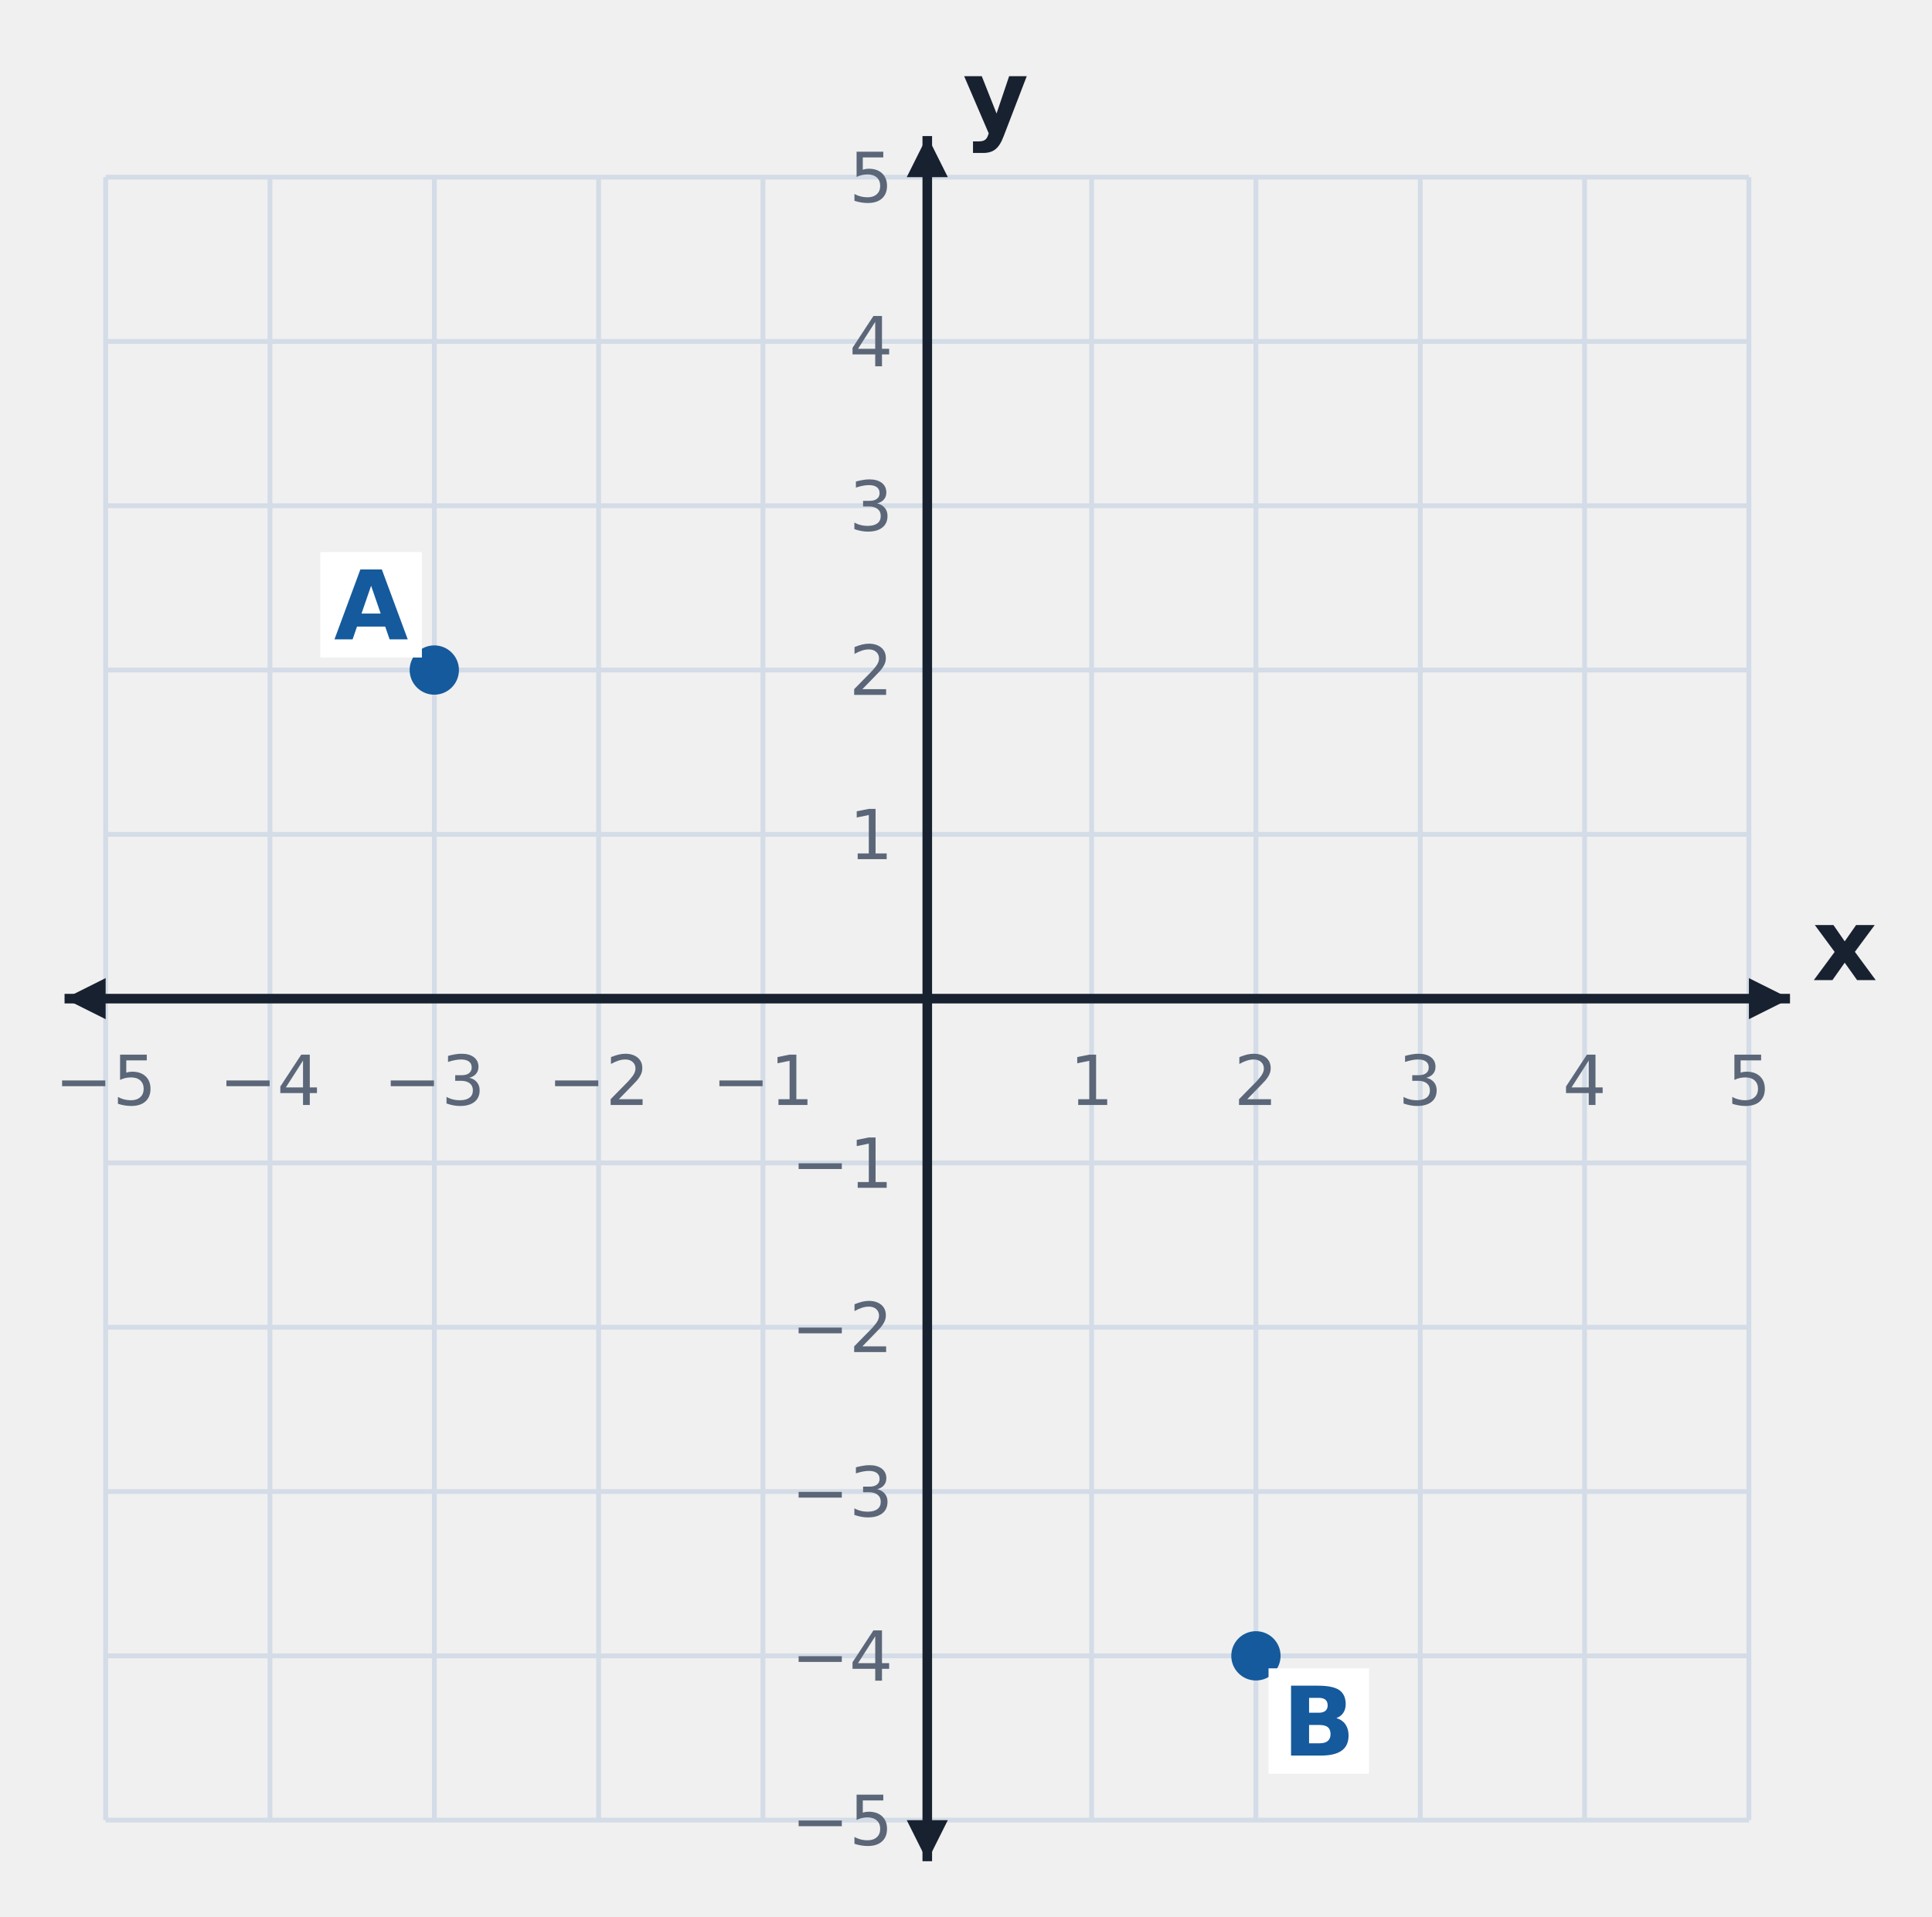
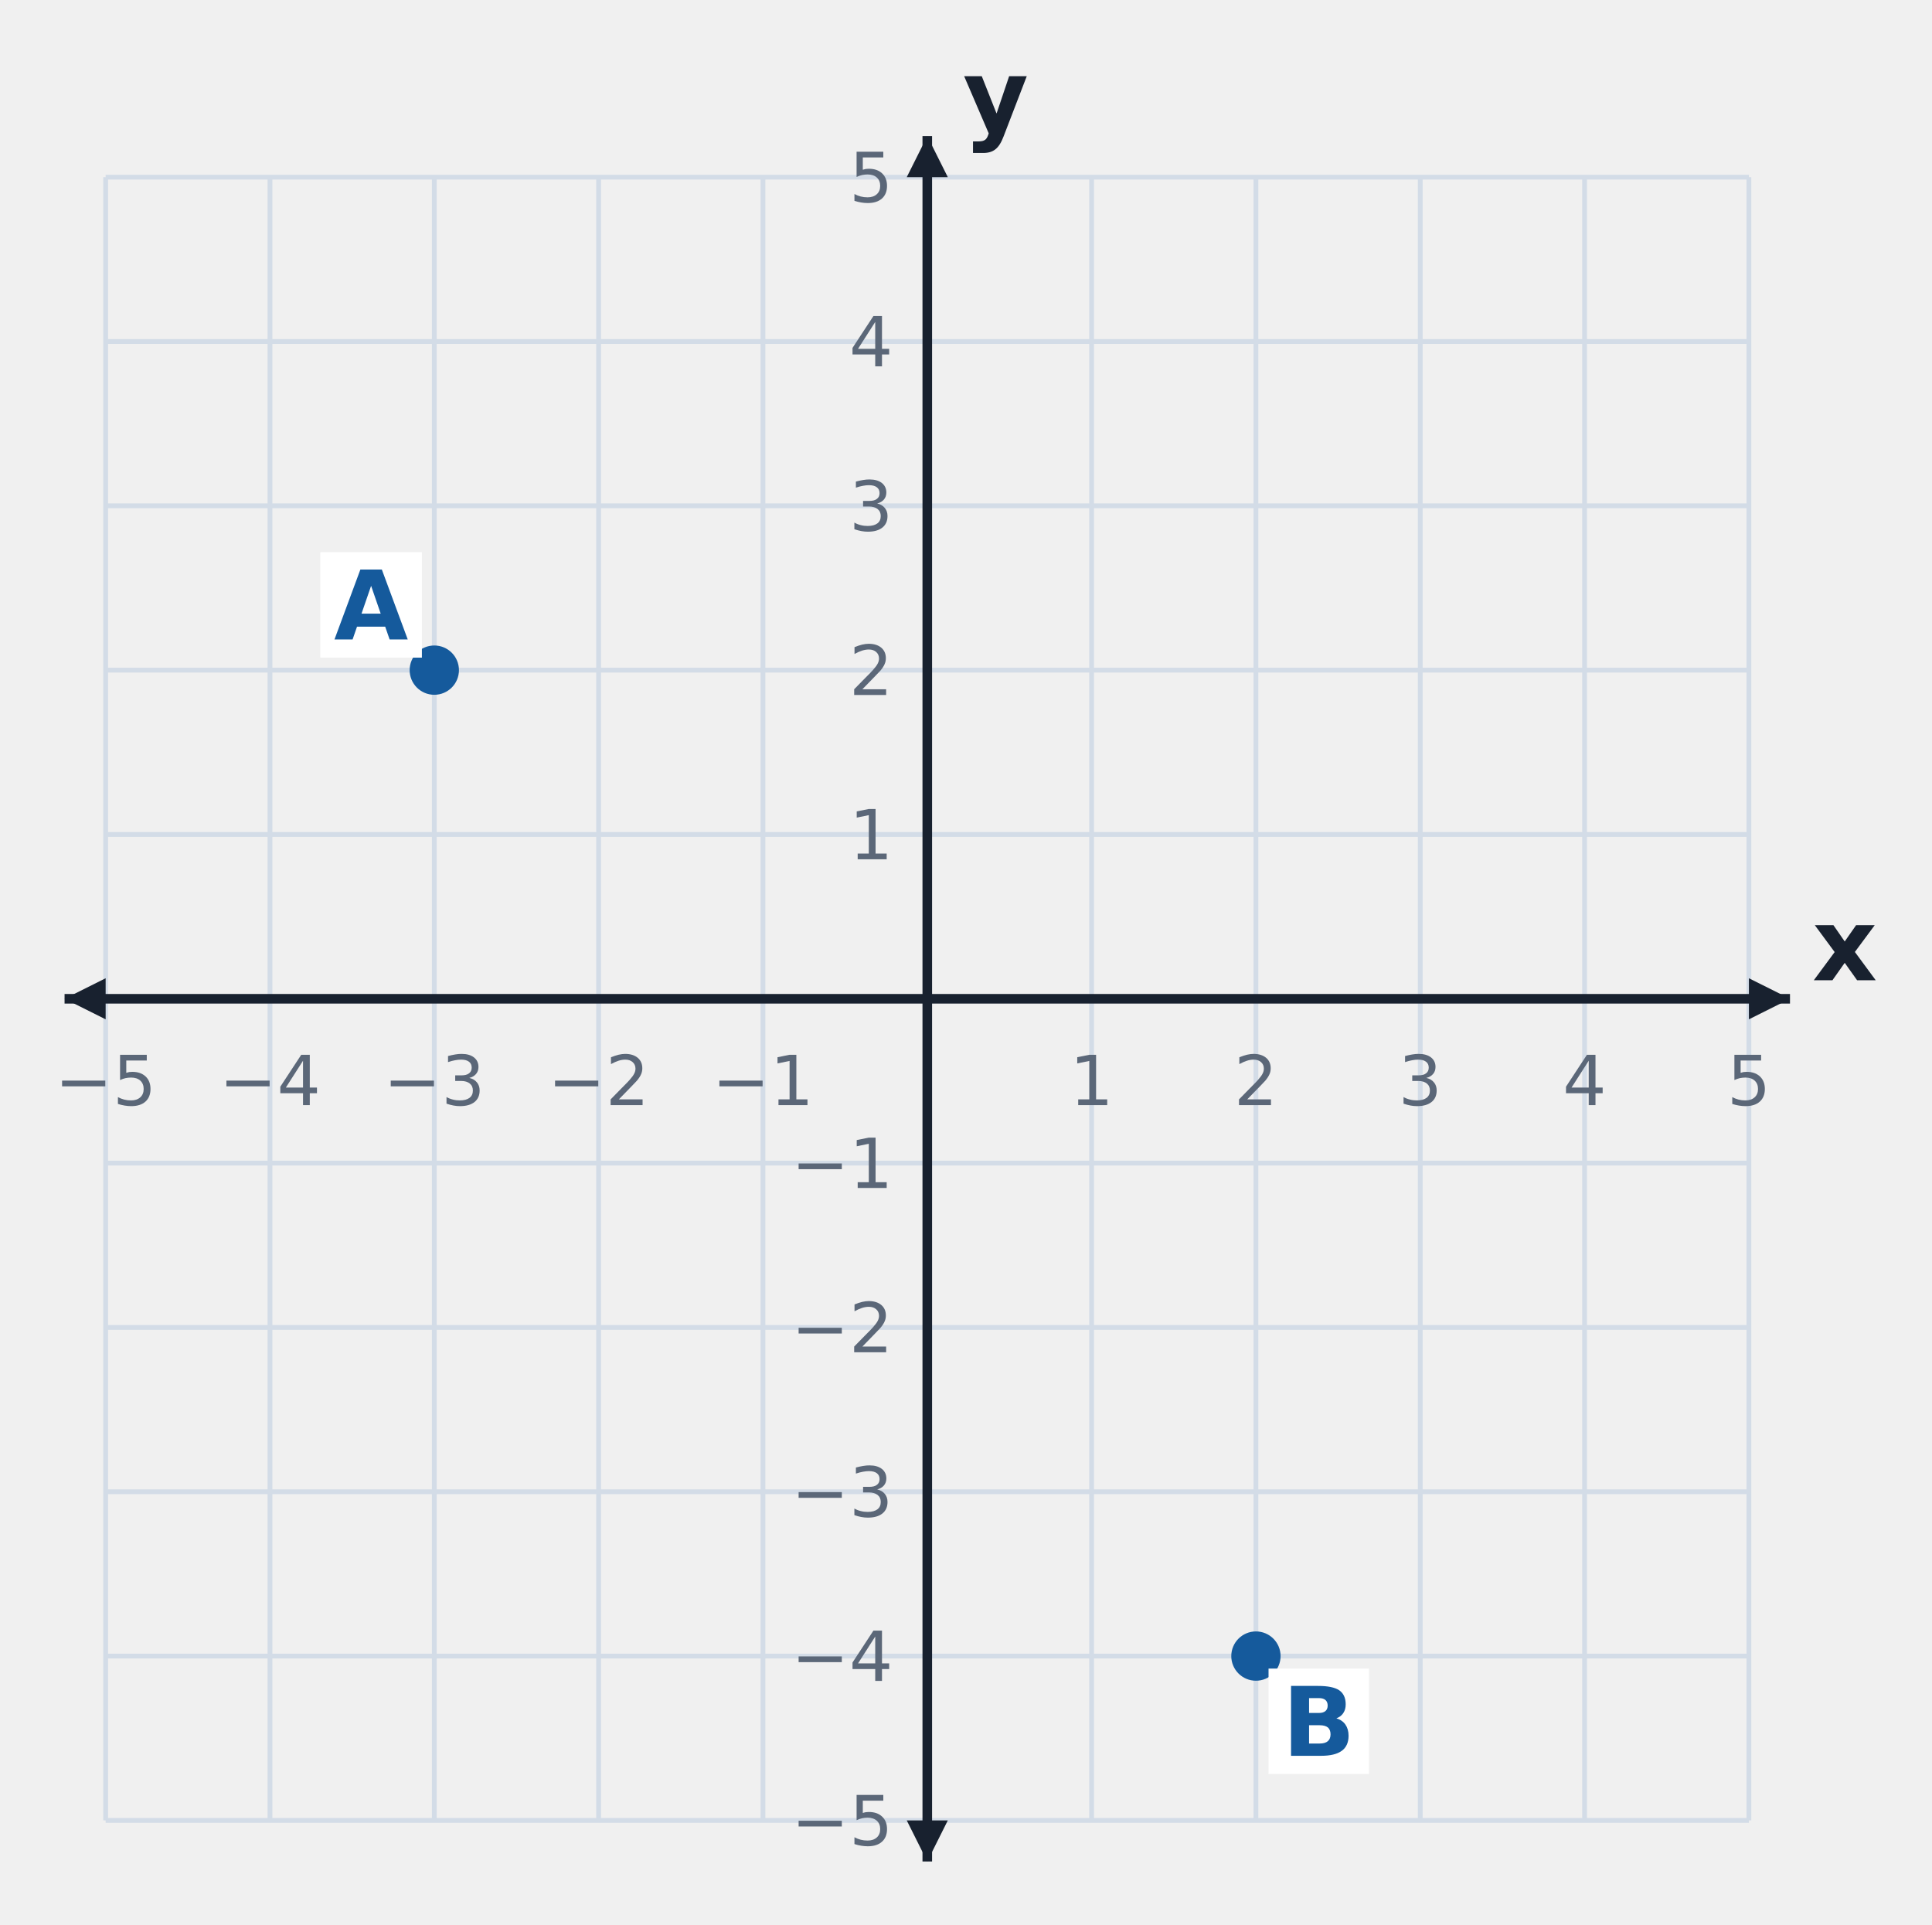
- <svg xmlns="http://www.w3.org/2000/svg" xmlns:xlink="http://www.w3.org/1999/xlink" version="1.1" width="282.17" height="279.927" viewBox="0 0 282.17 279.927">
+ <svg xmlns="http://www.w3.org/2000/svg" xmlns:xlink="http://www.w3.org/1999/xlink" version="1.1" width="282.17" height="281.077" viewBox="0 0 282.17 281.077">
  <defs>
    <clipPath id="clip_1">
-       <path transform="matrix(1,0,0,-1,-68.57043,319.8766)" d="M68.57 39.95H350.741V319.877H68.57Z" clip-rule="evenodd" />
+       <path transform="matrix(1,0,0,-1,-68.57043,319.8766)" d="M68.57 38.8H350.741V319.877H68.57Z" clip-rule="evenodd" />
    </clipPath>
    <path id="font_2_89" d="M.222 .28 .025 .547H.21L.322 .385 .435 .547H.62L.423 .281 .63 0H.445L.322 .173 .2 0H.015L.222 .28Z" />
    <path id="font_2_90" d="M.012 .547H.187L.334 .176 .459 .547H.634L.404-.051C.381-.112 .354-.155 .323-.179 .292-.204 .252-.216 .201-.216H.1V-.101H.155C.184-.101 .206-.096 .219-.086 .233-.077 .243-.06 .251-.036L.256-.021 .012 .547Z" />
    <path id="font_3_1" d="M.106 .355H.732V.272H.106V.355Z" />
    <path id="font_3_23" d="M.108 .729H.495V.646H.198V.468C.213 .473 .227 .476 .241 .479 .256 .481 .27 .482 .284 .482 .366 .482 .43 .46 .478 .415 .525 .371 .549 .31 .549 .234 .549 .155 .524 .094 .476 .051 .427 .007 .358-.015 .269-.015 .238-.015 .207-.012 .176-.007 .144-.002 .111 .006 .077 .017V.116C.106 .1 .137 .088 .168 .08 .199 .072 .232 .068 .267 .068 .323 .068 .368 .083 .401 .113 .434 .143 .45 .183 .45 .234 .45 .285 .434 .325 .401 .355 .368 .385 .323 .399 .267 .399 .241 .399 .214 .396 .188 .391 .162 .385 .135 .376 .108 .363V.729Z" />
    <path id="font_3_22" d="M.378 .643 .129 .254H.378V.643M.352 .729H.476V.254H.58V.172H.476V0H.378V.172H.049V.267L.352 .729Z" />
    <path id="font_3_21" d="M.406 .394C.453 .383 .49 .362 .516 .33 .543 .298 .556 .259 .556 .212 .556 .14 .531 .084 .482 .045 .432 .005 .362-.015 .271-.015 .24-.015 .209-.012 .177-.006 .144 0 .111 .009 .076 .021V.117C.104 .101 .133 .089 .166 .081 .199 .072 .233 .068 .268 .068 .33 .068 .377 .081 .409 .105 .442 .13 .458 .165 .458 .212 .458 .255 .443 .289 .413 .313 .383 .337 .341 .35 .287 .35H.202V.431H.291C.34 .431 .377 .44 .402 .46 .428 .479 .441 .507 .441 .543 .441 .581 .428 .609 .401 .629 .375 .649 .337 .659 .287 .659 .26 .659 .231 .656 .2 .65 .169 .645 .135 .635 .098 .623V.711C.136 .721 .171 .729 .203 .734 .236 .74 .267 .742 .296 .742 .371 .742 .43 .725 .474 .691 .517 .657 .539 .611 .539 .553 .539 .513 .528 .479 .504 .451 .481 .424 .448 .404 .406 .394Z" />
    <path id="font_3_20" d="M.192 .083H.536V0H.073V.083C.111 .122 .162 .174 .226 .239 .291 .304 .332 .346 .348 .365 .38 .401 .402 .431 .414 .455 .427 .48 .433 .504 .433 .528 .433 .567 .42 .598 .392 .623 .365 .647 .33 .659 .286 .659 .255 .659 .223 .654 .188 .643 .154 .632 .117 .616 .078 .594V.693C.118 .709 .155 .722 .189 .73 .224 .738 .256 .742 .284 .742 .36 .742 .42 .723 .465 .686 .51 .648 .532 .597 .532 .534 .532 .504 .527 .476 .515 .449 .504 .422 .484 .39 .454 .354 .446 .345 .42 .317 .376 .272 .333 .227 .271 .164 .192 .083Z" />
    <path id="font_3_19" d="M.124 .083H.285V.64L.11 .604V.694L.284 .729H.383V.083H.544V0H.124V.083Z" />
    <path id="font_2_34" d="M.534 .133H.24L.194 0H.005L.275 .729H.499L.769 0H.58L.534 .133M.287 .269H.487L.387 .559 .287 .269Z" />
    <path id="font_2_35" d="M.384 .447C.413 .447 .436 .454 .451 .467 .466 .48 .474 .499 .474 .524 .474 .549 .466 .569 .451 .582 .436 .595 .413 .602 .384 .602H.28V.447H.384M.39 .128C.428 .128 .456 .136 .475 .152 .494 .168 .504 .192 .504 .224 .504 .256 .494 .28 .476 .296 .457 .311 .428 .319 .39 .319H.28V.128H.39M.565 .391C.605 .379 .637 .357 .659 .326 .681 .294 .692 .255 .692 .209 .692 .139 .668 .086 .621 .052 .573 .017 .501 0 .404 0H.092V.729H.374C.475 .729 .549 .714 .594 .684 .639 .653 .662 .604 .662 .537 .662 .501 .654 .471 .637 .446 .621 .421 .597 .403 .565 .391Z" />
  </defs>
  <g clip-path="url(#clip_1)">
    <path transform="matrix(1,0,0,-1,-68.57043,319.8766)" stroke-width=".7" stroke-linecap="butt" stroke-miterlimit="10" stroke-linejoin="miter" fill="none" stroke="#d3dce7" d="M84 54V294" />
    <path transform="matrix(1,0,0,-1,-68.57043,319.8766)" stroke-width=".7" stroke-linecap="butt" stroke-miterlimit="10" stroke-linejoin="miter" fill="none" stroke="#d3dce7" d="M108 54V294" />
    <path transform="matrix(1,0,0,-1,-68.57043,319.8766)" stroke-width=".7" stroke-linecap="butt" stroke-miterlimit="10" stroke-linejoin="miter" fill="none" stroke="#d3dce7" d="M132 54V294" />
    <path transform="matrix(1,0,0,-1,-68.57043,319.8766)" stroke-width=".7" stroke-linecap="butt" stroke-miterlimit="10" stroke-linejoin="miter" fill="none" stroke="#d3dce7" d="M156 54V294" />
    <path transform="matrix(1,0,0,-1,-68.57043,319.8766)" stroke-width=".7" stroke-linecap="butt" stroke-miterlimit="10" stroke-linejoin="miter" fill="none" stroke="#d3dce7" d="M180 54V294" />
    <path transform="matrix(1,0,0,-1,-68.57043,319.8766)" stroke-width=".7" stroke-linecap="butt" stroke-miterlimit="10" stroke-linejoin="miter" fill="none" stroke="#d3dce7" d="M204 54V294" />
    <path transform="matrix(1,0,0,-1,-68.57043,319.8766)" stroke-width=".7" stroke-linecap="butt" stroke-miterlimit="10" stroke-linejoin="miter" fill="none" stroke="#d3dce7" d="M228 54V294" />
    <path transform="matrix(1,0,0,-1,-68.57043,319.8766)" stroke-width=".7" stroke-linecap="butt" stroke-miterlimit="10" stroke-linejoin="miter" fill="none" stroke="#d3dce7" d="M252 54V294" />
    <path transform="matrix(1,0,0,-1,-68.57043,319.8766)" stroke-width=".7" stroke-linecap="butt" stroke-miterlimit="10" stroke-linejoin="miter" fill="none" stroke="#d3dce7" d="M276 54V294" />
    <path transform="matrix(1,0,0,-1,-68.57043,319.8766)" stroke-width=".7" stroke-linecap="butt" stroke-miterlimit="10" stroke-linejoin="miter" fill="none" stroke="#d3dce7" d="M300 54V294" />
    <path transform="matrix(1,0,0,-1,-68.57043,319.8766)" stroke-width=".7" stroke-linecap="butt" stroke-miterlimit="10" stroke-linejoin="miter" fill="none" stroke="#d3dce7" d="M324 54V294" />
    <path transform="matrix(1,0,0,-1,-68.57043,319.8766)" stroke-width=".7" stroke-linecap="butt" stroke-miterlimit="10" stroke-linejoin="miter" fill="none" stroke="#d3dce7" d="M84 54H324" />
    <path transform="matrix(1,0,0,-1,-68.57043,319.8766)" stroke-width=".7" stroke-linecap="butt" stroke-miterlimit="10" stroke-linejoin="miter" fill="none" stroke="#d3dce7" d="M84 78H324" />
    <path transform="matrix(1,0,0,-1,-68.57043,319.8766)" stroke-width=".7" stroke-linecap="butt" stroke-miterlimit="10" stroke-linejoin="miter" fill="none" stroke="#d3dce7" d="M84 102H324" />
    <path transform="matrix(1,0,0,-1,-68.57043,319.8766)" stroke-width=".7" stroke-linecap="butt" stroke-miterlimit="10" stroke-linejoin="miter" fill="none" stroke="#d3dce7" d="M84 126H324" />
    <path transform="matrix(1,0,0,-1,-68.57043,319.8766)" stroke-width=".7" stroke-linecap="butt" stroke-miterlimit="10" stroke-linejoin="miter" fill="none" stroke="#d3dce7" d="M84 150H324" />
    <path transform="matrix(1,0,0,-1,-68.57043,319.8766)" stroke-width=".7" stroke-linecap="butt" stroke-miterlimit="10" stroke-linejoin="miter" fill="none" stroke="#d3dce7" d="M84 174H324" />
    <path transform="matrix(1,0,0,-1,-68.57043,319.8766)" stroke-width=".7" stroke-linecap="butt" stroke-miterlimit="10" stroke-linejoin="miter" fill="none" stroke="#d3dce7" d="M84 198H324" />
    <path transform="matrix(1,0,0,-1,-68.57043,319.8766)" stroke-width=".7" stroke-linecap="butt" stroke-miterlimit="10" stroke-linejoin="miter" fill="none" stroke="#d3dce7" d="M84 222H324" />
    <path transform="matrix(1,0,0,-1,-68.57043,319.8766)" stroke-width=".7" stroke-linecap="butt" stroke-miterlimit="10" stroke-linejoin="miter" fill="none" stroke="#d3dce7" d="M84 246H324" />
    <path transform="matrix(1,0,0,-1,-68.57043,319.8766)" stroke-width=".7" stroke-linecap="butt" stroke-miterlimit="10" stroke-linejoin="miter" fill="none" stroke="#d3dce7" d="M84 270H324" />
    <path transform="matrix(1,0,0,-1,-68.57043,319.8766)" stroke-width=".7" stroke-linecap="butt" stroke-miterlimit="10" stroke-linejoin="miter" fill="none" stroke="#d3dce7" d="M84 294H324" />
    <path transform="matrix(1,0,0,-1,-68.57043,319.8766)" stroke-width="1.4" stroke-linecap="butt" stroke-miterlimit="10" stroke-linejoin="miter" fill="none" stroke="#18212f" d="M78 174H330" />
    <path transform="matrix(1,0,0,-1,-68.57043,319.8766)" d="M330 174 324 177V171Z" fill="#18212f" fill-rule="evenodd" />
    <path transform="matrix(1,0,0,-1,-68.57043,319.8766)" d="M78 174 84 171V177Z" fill="#18212f" fill-rule="evenodd" />
    <use data-text="x" xlink:href="#font_2_89" transform="matrix(14.7,0,0,-14.7,264.6887,143.1686)" fill="#18212f" />
    <path transform="matrix(1,0,0,-1,-68.57043,319.8766)" stroke-width="1.4" stroke-linecap="butt" stroke-miterlimit="10" stroke-linejoin="miter" fill="none" stroke="#18212f" d="M204 48V300" />
    <path transform="matrix(1,0,0,-1,-68.57043,319.8766)" d="M204 300 201 294H207Z" fill="#18212f" fill-rule="evenodd" />
    <path transform="matrix(1,0,0,-1,-68.57043,319.8766)" d="M204 48 207 54H201Z" fill="#18212f" fill-rule="evenodd" />
    <use data-text="y" xlink:href="#font_2_90" transform="matrix(14.7,0,0,-14.7,140.6385,19.16855)" fill="#18212f" />
    <use data-text="−" xlink:href="#font_3_1" transform="matrix(10.08,0,0,-10.08,8,161.4053)" fill="#5b6778" />
    <use data-text="5" xlink:href="#font_3_23" transform="matrix(10.08,0,0,-10.08,16.44704,161.4053)" fill="#5b6778" />
    <use data-text="−" xlink:href="#font_3_1" transform="matrix(10.08,0,0,-10.08,31.99997,161.4053)" fill="#5b6778" />
    <use data-text="4" xlink:href="#font_3_22" transform="matrix(10.08,0,0,-10.08,40.44702,161.4053)" fill="#5b6778" />
    <use data-text="−" xlink:href="#font_3_1" transform="matrix(10.08,0,0,-10.08,55.99997,161.4053)" fill="#5b6778" />
    <use data-text="3" xlink:href="#font_3_21" transform="matrix(10.08,0,0,-10.08,64.44702,161.4053)" fill="#5b6778" />
    <use data-text="−" xlink:href="#font_3_1" transform="matrix(10.08,0,0,-10.08,79.99998,161.4053)" fill="#5b6778" />
    <use data-text="2" xlink:href="#font_3_20" transform="matrix(10.08,0,0,-10.08,88.44702,161.4053)" fill="#5b6778" />
    <use data-text="−" xlink:href="#font_3_1" transform="matrix(10.08,0,0,-10.08,104,161.4053)" fill="#5b6778" />
    <use data-text="1" xlink:href="#font_3_19" transform="matrix(10.08,0,0,-10.08,112.447,161.4053)" fill="#5b6778" />
    <use data-text="1" xlink:href="#font_3_19" transform="matrix(10.08,0,0,-10.08,156.223,161.4053)" fill="#5b6778" />
    <use data-text="2" xlink:href="#font_3_20" transform="matrix(10.08,0,0,-10.08,180.223,161.4053)" fill="#5b6778" />
    <use data-text="3" xlink:href="#font_3_21" transform="matrix(10.08,0,0,-10.08,204.223,161.4053)" fill="#5b6778" />
    <use data-text="4" xlink:href="#font_3_22" transform="matrix(10.08,0,0,-10.08,228.223,161.4053)" fill="#5b6778" />
    <use data-text="5" xlink:href="#font_3_23" transform="matrix(10.08,0,0,-10.08,252.223,161.4053)" fill="#5b6778" />
    <use data-text="−" xlink:href="#font_3_1" transform="matrix(10.08,0,0,-10.08,115.5705,269.5054)" fill="#5b6778" />
    <use data-text="5" xlink:href="#font_3_23" transform="matrix(10.08,0,0,-10.08,124.0175,269.5054)" fill="#5b6778" />
    <use data-text="−" xlink:href="#font_3_1" transform="matrix(10.08,0,0,-10.08,115.5705,245.5054)" fill="#5b6778" />
    <use data-text="4" xlink:href="#font_3_22" transform="matrix(10.08,0,0,-10.08,124.0175,245.5054)" fill="#5b6778" />
    <use data-text="−" xlink:href="#font_3_1" transform="matrix(10.08,0,0,-10.08,115.5705,221.5054)" fill="#5b6778" />
    <use data-text="3" xlink:href="#font_3_21" transform="matrix(10.08,0,0,-10.08,124.0175,221.5054)" fill="#5b6778" />
    <use data-text="−" xlink:href="#font_3_1" transform="matrix(10.08,0,0,-10.08,115.5705,197.5054)" fill="#5b6778" />
    <use data-text="2" xlink:href="#font_3_20" transform="matrix(10.08,0,0,-10.08,124.0175,197.5054)" fill="#5b6778" />
    <use data-text="−" xlink:href="#font_3_1" transform="matrix(10.08,0,0,-10.08,115.5705,173.5054)" fill="#5b6778" />
    <use data-text="1" xlink:href="#font_3_19" transform="matrix(10.08,0,0,-10.08,124.0175,173.5054)" fill="#5b6778" />
    <use data-text="1" xlink:href="#font_3_19" transform="matrix(10.08,0,0,-10.08,124.0164,125.5054)" fill="#5b6778" />
    <use data-text="2" xlink:href="#font_3_20" transform="matrix(10.08,0,0,-10.08,124.0164,101.5054)" fill="#5b6778" />
    <use data-text="3" xlink:href="#font_3_21" transform="matrix(10.08,0,0,-10.08,124.0164,77.50536)" fill="#5b6778" />
    <use data-text="4" xlink:href="#font_3_22" transform="matrix(10.08,0,0,-10.08,124.0164,53.50537)" fill="#5b6778" />
    <use data-text="5" xlink:href="#font_3_23" transform="matrix(10.08,0,0,-10.08,124.0164,29.50537)" fill="#5b6778" />
    <path transform="matrix(1,0,0,-1,-68.57043,319.8766)" d="M135.6 222C135.6 223.988 133.988 225.6 132 225.6 130.012 225.6 128.4 223.988 128.4 222 128.4 220.012 130.012 218.4 132 218.4 133.988 218.4 135.6 220.012 135.6 222" fill="#155a9c" fill-rule="evenodd" />
    <path transform="matrix(1,0,0,-1,-68.57043,319.8766)" d="M115.353 223.826H130.188V239.226H115.353Z" fill="#ffffff" fill-rule="evenodd" />
    <use data-text="A" xlink:href="#font_2_34" transform="matrix(14,0,0,-14,48.78227,93.39066)" fill="#155a9c" />
    <path transform="matrix(1,0,0,-1,-68.57043,319.8766)" d="M255.6 78C255.6 79.988 253.988 81.6 252 81.6 250.012 81.6 248.4 79.988 248.4 78 248.4 76.012 250.012 74.4 252 74.4 253.988 74.4 255.6 76.012 255.6 78" fill="#155a9c" fill-rule="evenodd" />
    <path transform="matrix(1,0,0,-1,-68.57043,319.8766)" d="M253.842 60.774H268.513V76.174H253.842Z" fill="#ffffff" fill-rule="evenodd" />
    <use data-text="B" xlink:href="#font_2_35" transform="matrix(14,0,0,-14,187.2715,256.4425)" fill="#155a9c" />
  </g>
</svg>
